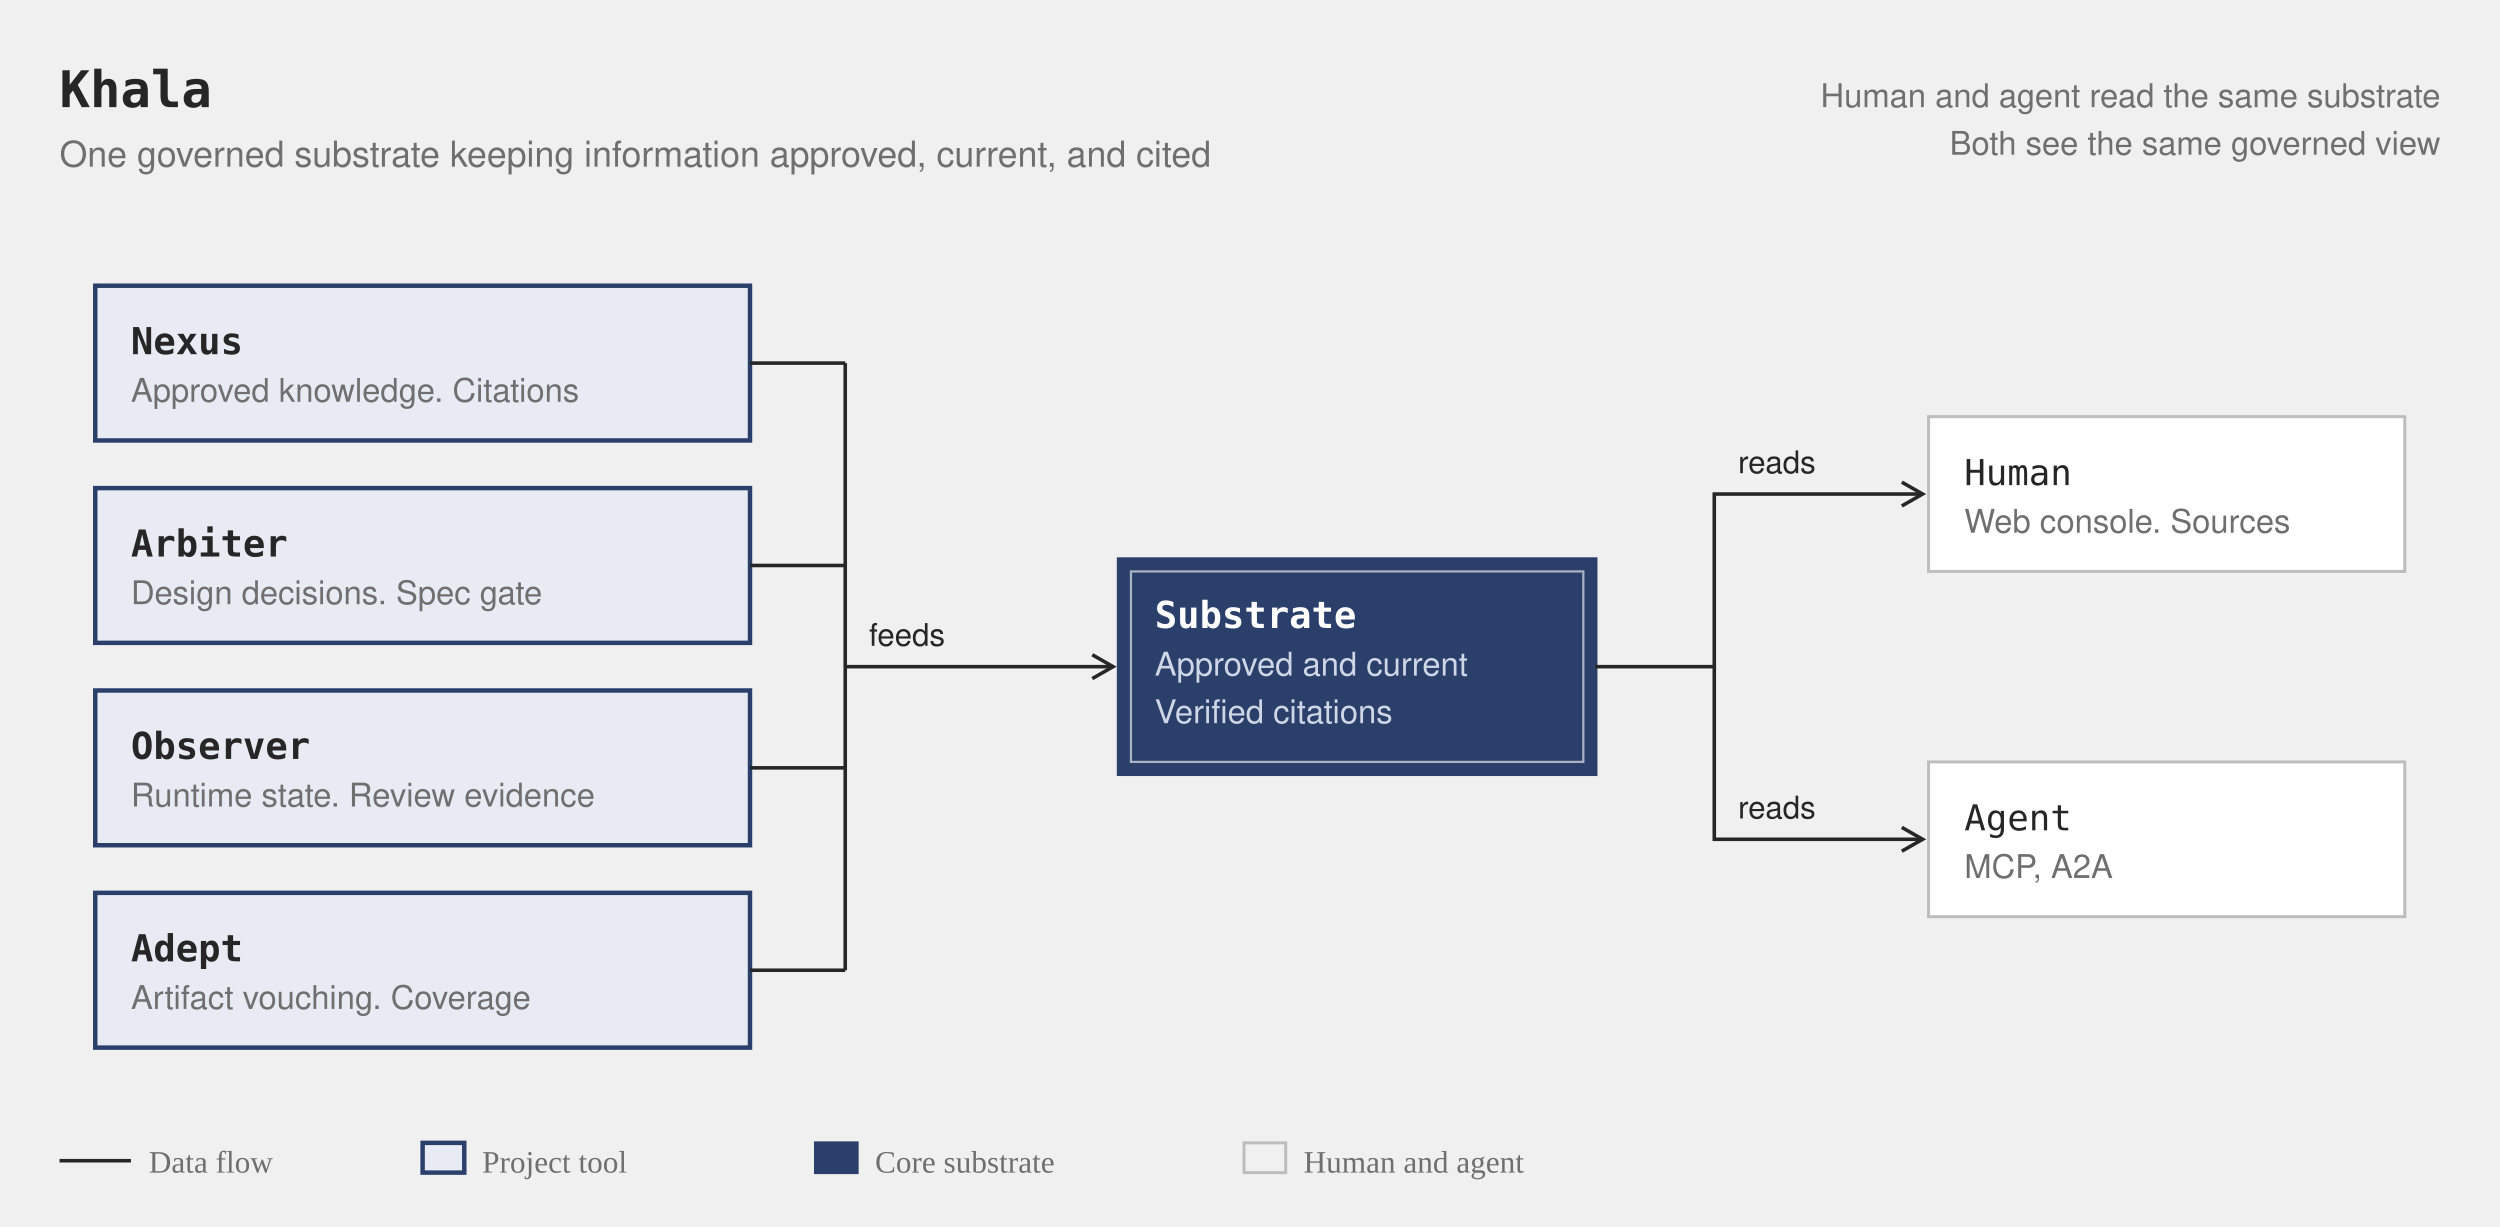
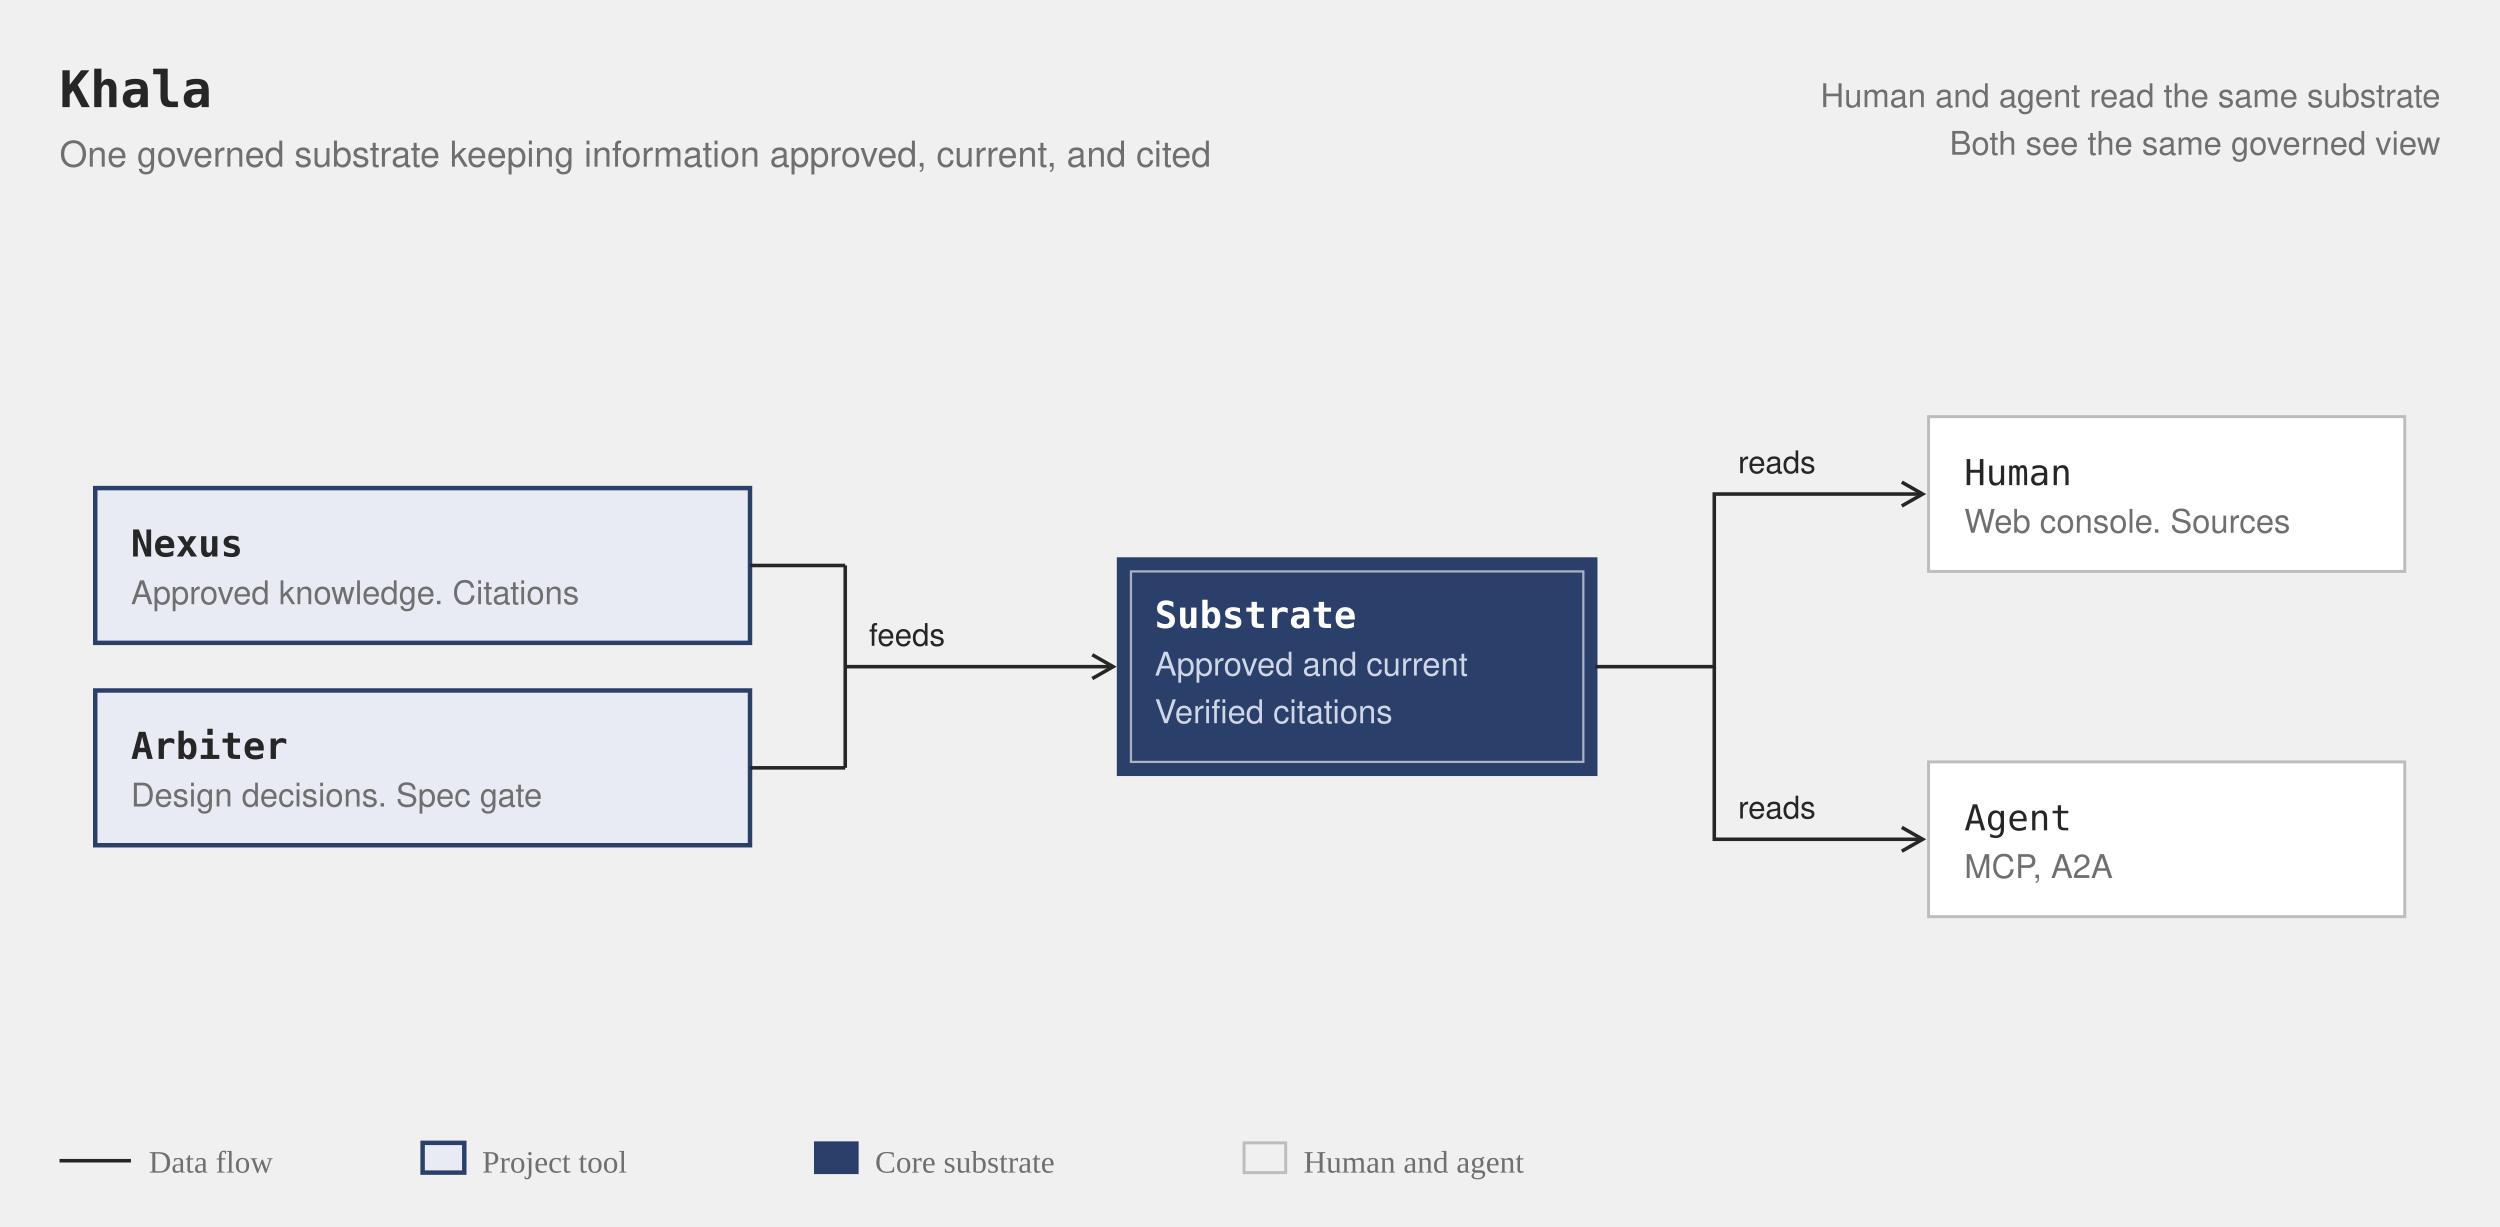
<svg xmlns="http://www.w3.org/2000/svg" width="840" height="412" viewBox="0 0 840 412" role="img" aria-label="One governed substrate keeping information approved, current, and cited">
  <defs>
    <marker id="data" markerUnits="userSpaceOnUse" markerWidth="10" markerHeight="10" refX="8" refY="5" orient="auto">
      <path d="M1,1 L8,5 L1,9" fill="none" stroke="#262626" stroke-width="1.2" />
    </marker>
    <marker id="cmd" markerUnits="userSpaceOnUse" markerWidth="10" markerHeight="10" refX="8" refY="5" orient="auto">
      <path d="M0,1 L9,5 L0,9 Z" fill="#b23a1d" />
    </marker>
  </defs>
  <g font-family="'Helvetica Neue', Helvetica, Arial, 'Apple SD Gothic Neo', 'Malgun Gothic', 'Noto Sans KR', 'Noto Sans CJK KR', sans-serif" fill="#262626">
    <text x="20" y="36" font-size="17" font-weight="700" font-family="Menlo, Consolas, 'DejaVu Sans Mono', monospace">Khala</text>
    <text x="20" y="56" font-size="12" fill="#6f6f6f">One governed substrate keeping information approved, current, and cited</text>
    <text x="820" y="36" font-size="11" fill="#6f6f6f" text-anchor="end">Human and agent read the same substrate</text>
    <text x="820" y="52" font-size="11" fill="#6f6f6f" text-anchor="end">Both see the same governed view</text>
-     <rect x="32" y="96" width="220" height="52" fill="#e8ebf3" stroke="#2b3f6b" stroke-width="1.5" />
-     <text x="44" y="119" font-size="12.5" font-weight="700" font-family="Menlo, Consolas, 'DejaVu Sans Mono', monospace">Nexus</text>
-     <text x="44" y="135" font-size="11" fill="#6f6f6f">Approved knowledge. Citations</text>
    <rect x="32" y="164" width="220" height="52" fill="#e8ebf3" stroke="#2b3f6b" stroke-width="1.5" />
-     <text x="44" y="187" font-size="12.5" font-weight="700" font-family="Menlo, Consolas, 'DejaVu Sans Mono', monospace">Arbiter</text>
-     <text x="44" y="203" font-size="11" fill="#6f6f6f">Design decisions. Spec gate</text>
+     <text x="44" y="187" font-size="12.5" font-weight="700" font-family="Menlo, Consolas, 'DejaVu Sans Mono', monospace">Nexus</text>
+     <text x="44" y="203" font-size="11" fill="#6f6f6f">Approved knowledge. Citations</text>
    <rect x="32" y="232" width="220" height="52" fill="#e8ebf3" stroke="#2b3f6b" stroke-width="1.5" />
-     <text x="44" y="255" font-size="12.5" font-weight="700" font-family="Menlo, Consolas, 'DejaVu Sans Mono', monospace">Observer</text>
-     <text x="44" y="271" font-size="11" fill="#6f6f6f">Runtime state. Review evidence</text>
-     <rect x="32" y="300" width="220" height="52" fill="#e8ebf3" stroke="#2b3f6b" stroke-width="1.5" />
-     <text x="44" y="323" font-size="12.5" font-weight="700" font-family="Menlo, Consolas, 'DejaVu Sans Mono', monospace">Adept</text>
-     <text x="44" y="339" font-size="11" fill="#6f6f6f">Artifact vouching. Coverage</text>
+     <text x="44" y="255" font-size="12.5" font-weight="700" font-family="Menlo, Consolas, 'DejaVu Sans Mono', monospace">Arbiter</text>
+     <text x="44" y="271" font-size="11" fill="#6f6f6f">Design decisions. Spec gate</text>
    <rect x="376" y="188" width="160" height="72" fill="#2b3f6b" stroke="#2b3f6b" stroke-width="1.5" />
    <rect x="380" y="192" width="152" height="64" fill="none" stroke="#ffffff" stroke-width="0.75" stroke-opacity="0.6" />
    <text x="388" y="211" font-size="12.5" fill="#ffffff" font-weight="700" font-family="Menlo, Consolas, 'DejaVu Sans Mono', monospace">Substrate</text>
    <text x="388" y="227" font-size="11" fill="#cfd6e6">Approved and current</text>
    <text x="388" y="243" font-size="11" fill="#cfd6e6">Verified citations</text>
    <rect x="648" y="140" width="160" height="52" fill="#ffffff" stroke="#bdbdbd" />
    <text x="660" y="163" font-size="12" font-family="Menlo, Consolas, 'DejaVu Sans Mono', monospace">Human</text>
    <text x="660" y="179" font-size="11" fill="#6f6f6f">Web console. Sources</text>
    <rect x="648" y="256" width="160" height="52" fill="#ffffff" stroke="#bdbdbd" />
    <text x="660" y="279" font-size="12" font-family="Menlo, Consolas, 'DejaVu Sans Mono', monospace">Agent</text>
    <text x="660" y="295" font-size="11" fill="#6f6f6f">MCP, A2A</text>
    <g fill="none" stroke="#262626" stroke-width="1.2">
-       <path d="M252,122 H284" />
      <path d="M252,190 H284" />
      <path d="M252,258 H284" />
-       <path d="M252,326 H284" />
-       <path d="M284,122 V326" />
+       <path d="M284,190 V258" />
      <path d="M284,224 H374" marker-end="url(#data)" />
      <path d="M536,224 H576 V166 H646" marker-end="url(#data)" />
      <path d="M576,224 V282 H646" marker-end="url(#data)" />
    </g>
    <g font-size="10.5" fill="#262626">
      <text x="292" y="217" font-size="10.5">feeds</text>
      <text x="584" y="159" font-size="10.5">reads</text>
      <text x="584" y="275" font-size="10.5">reads</text>
    </g>
  </g>
  <g font-size="10.5" fill="#6f6f6f">
    <path d="M20,390 H44" fill="none" stroke="#262626" stroke-width="1.2" />
    <text x="50" y="394">Data flow</text>
    <rect x="142" y="384" width="14" height="10" fill="#e8ebf3" stroke="#2b3f6b" stroke-width="1.5" />
    <text x="162" y="394">Project tool</text>
    <rect x="274" y="384" width="14" height="10" fill="#2b3f6b" stroke="#2b3f6b" />
    <text x="294" y="394">Core substrate</text>
    <rect x="418" y="384" width="14" height="10" fill="none" stroke="#bdbdbd" />
    <text x="438" y="394">Human and agent</text>
  </g>
</svg>
